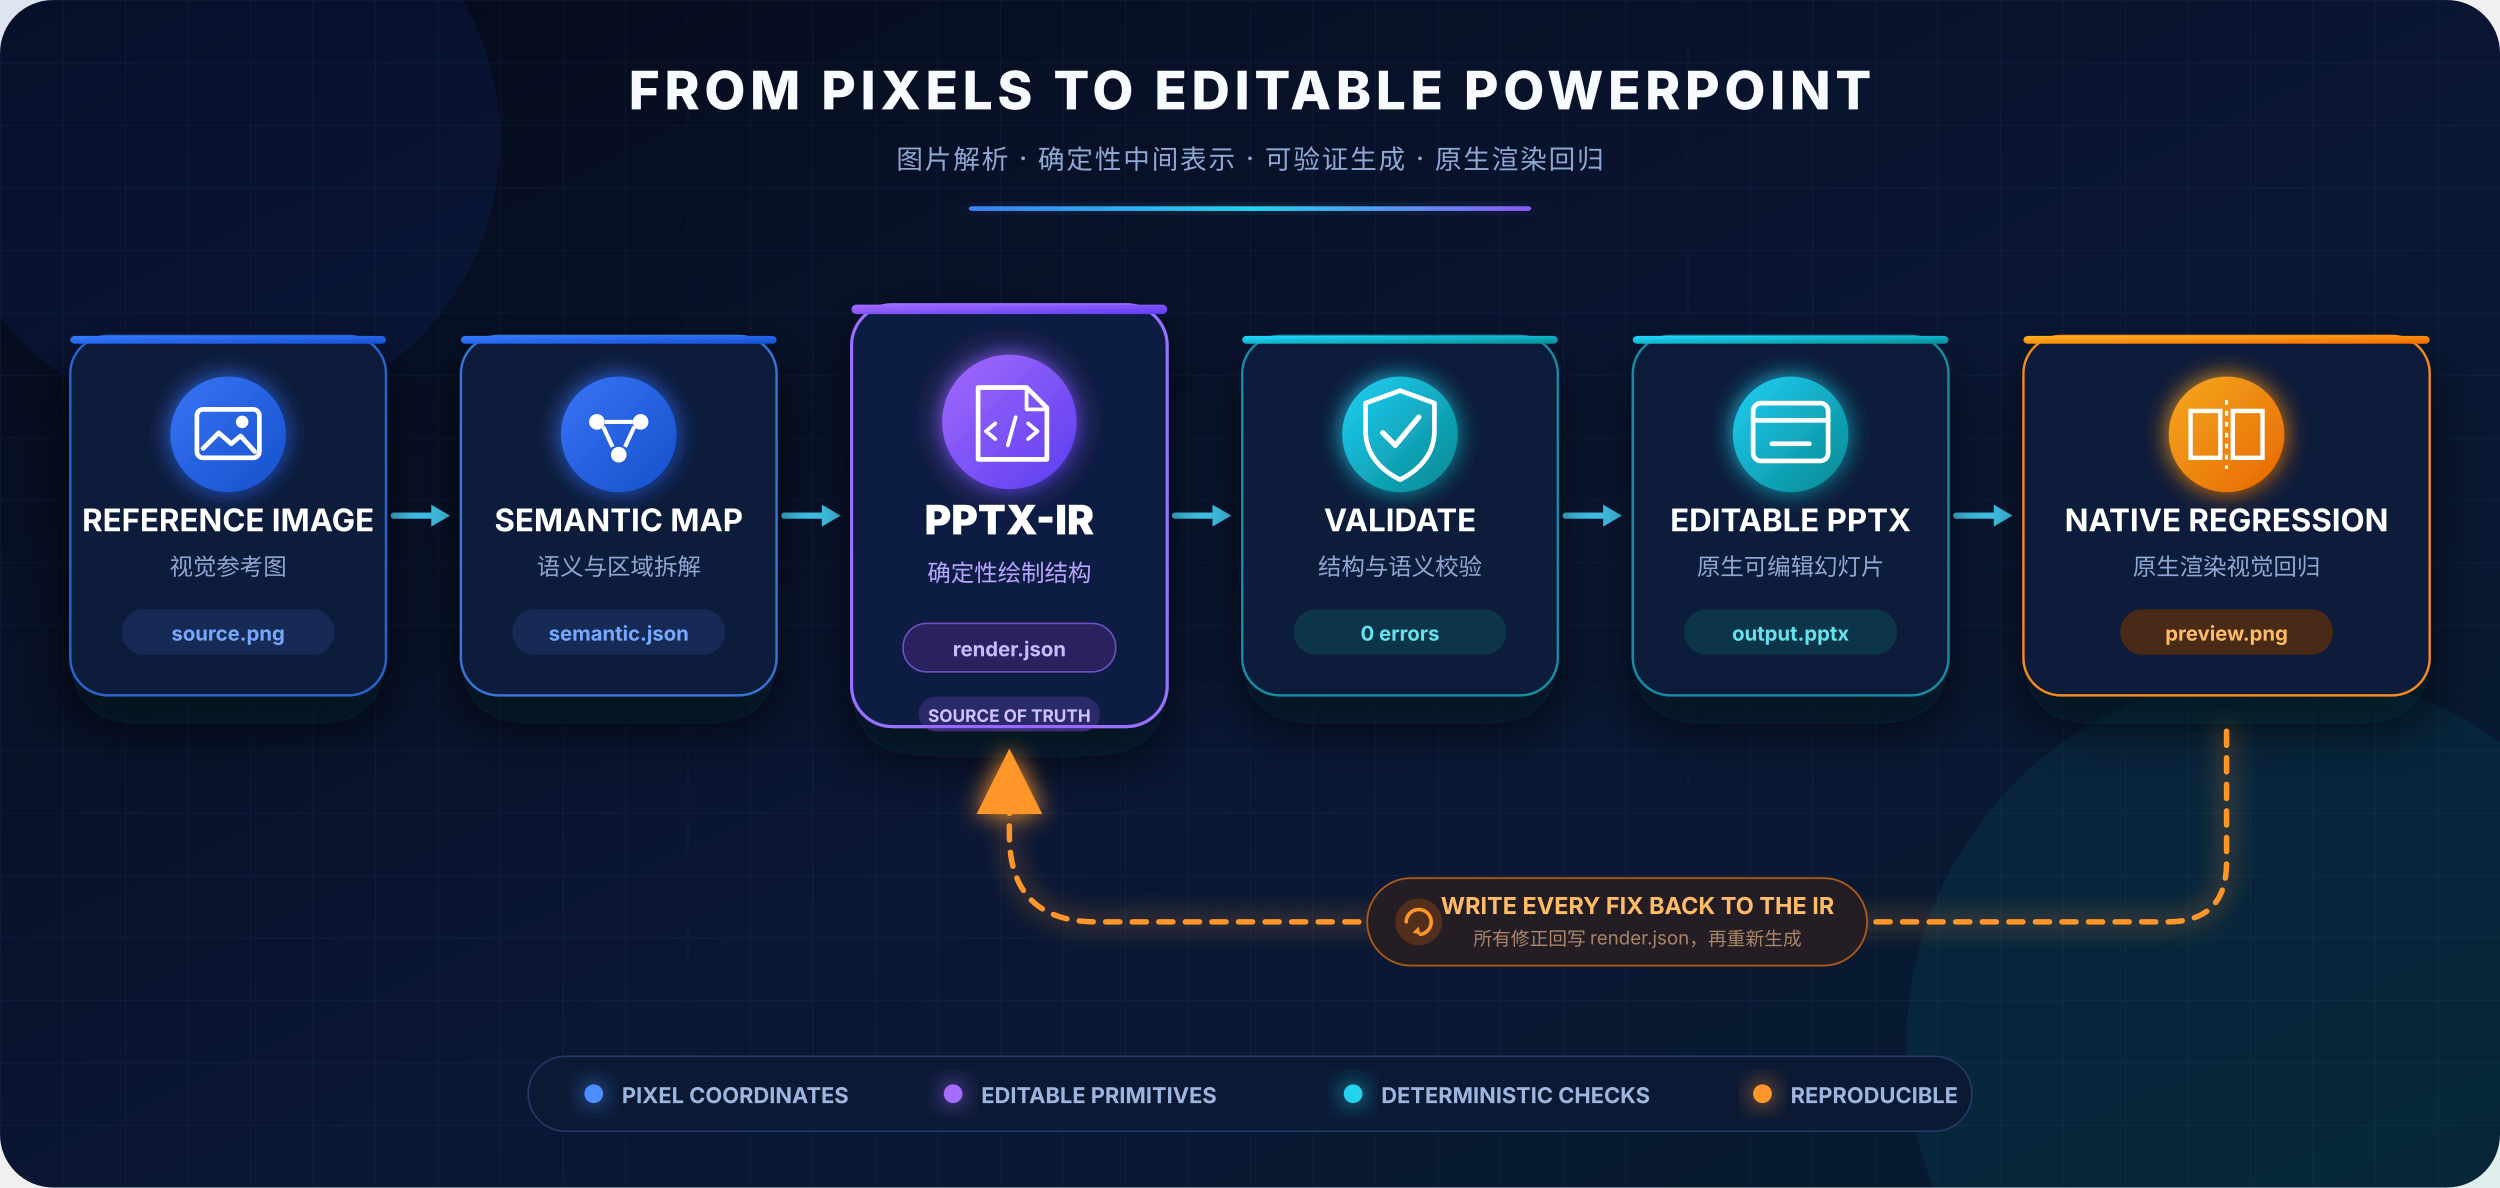
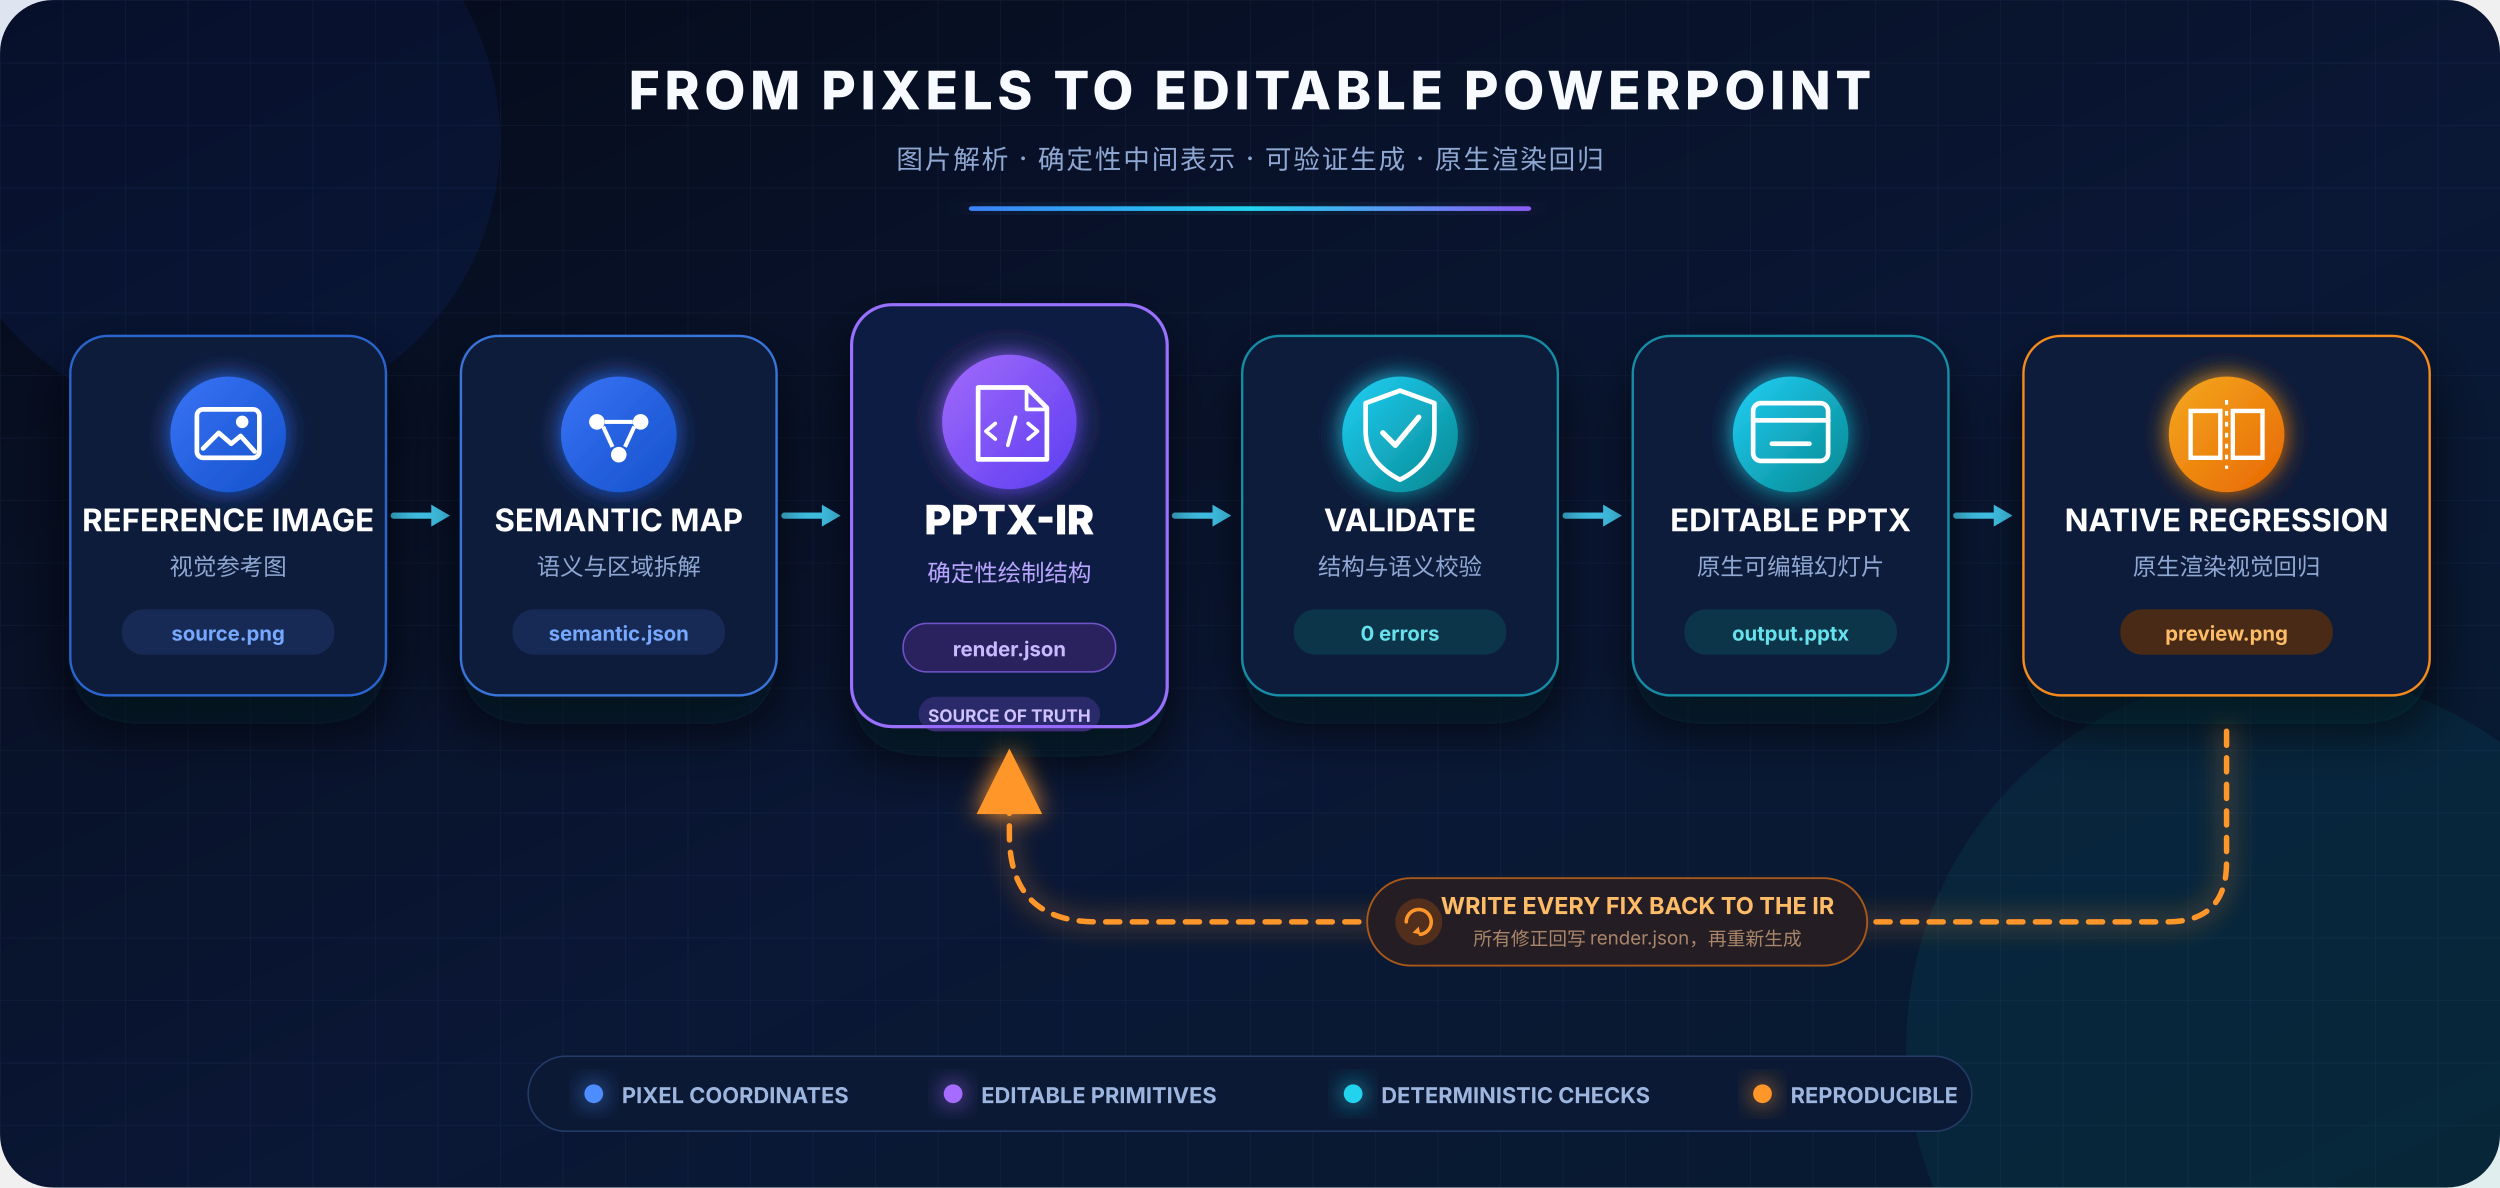
<svg xmlns="http://www.w3.org/2000/svg" width="1600" height="760" viewBox="0 0 1600 760" role="img" aria-labelledby="title desc">
  <defs>
    <linearGradient id="bg" x1="0" y1="0" x2="1" y2="1">
      <stop offset="0" stop-color="#050A18" />
      <stop offset="0.55" stop-color="#0A1735" />
      <stop offset="1" stop-color="#071B2F" />
    </linearGradient>
    <linearGradient id="blue" x1="0" y1="0" x2="1" y2="1">
      <stop offset="0" stop-color="#3878FF" />
      <stop offset="1" stop-color="#1554D1" />
    </linearGradient>
    <linearGradient id="cyan" x1="0" y1="0" x2="1" y2="1">
      <stop offset="0" stop-color="#20D9FF" />
      <stop offset="1" stop-color="#078C93" />
    </linearGradient>
    <linearGradient id="violet" x1="0" y1="0" x2="1" y2="1">
      <stop offset="0" stop-color="#A66CFF" />
      <stop offset="1" stop-color="#5C3DF5" />
    </linearGradient>
    <linearGradient id="orange" x1="0" y1="0" x2="1" y2="1">
      <stop offset="0" stop-color="#FFB020" />
      <stop offset="1" stop-color="#F36B00" />
    </linearGradient>
    <linearGradient id="flow" x1="0" y1="0" x2="1" y2="0">
      <stop offset="0" stop-color="#3B82F6" />
      <stop offset="0.5" stop-color="#22D3EE" />
      <stop offset="1" stop-color="#8B5CF6" />
    </linearGradient>
    <pattern id="grid" width="40" height="40" patternUnits="userSpaceOnUse">
      <path d="M 40 0 L 0 0 0 40" fill="none" stroke="#5C7BB5" stroke-opacity="0.10" stroke-width="1" />
    </pattern>
    <filter id="shadow" x="-30%" y="-30%" width="160%" height="180%">
      <feDropShadow dx="0" dy="18" stdDeviation="18" flood-color="#000817" flood-opacity="0.75" />
    </filter>
    <filter id="glow" x="-80%" y="-80%" width="260%" height="260%">
      <feGaussianBlur stdDeviation="8" result="blur" />
      <feMerge>
        <feMergeNode in="blur" />
        <feMergeNode in="SourceGraphic" />
      </feMerge>
    </filter>
    <marker id="arrow" markerWidth="12" markerHeight="12" refX="10" refY="6" orient="auto" markerUnits="strokeWidth">
      <path d="M 0 0 L 12 6 L 0 12 z" fill="#47D7FF" />
    </marker>
    <marker id="loopArrow" markerWidth="12" markerHeight="12" refX="10" refY="6" orient="auto" markerUnits="strokeWidth">
      <path d="M 0 0 L 12 6 L 0 12 z" fill="#FF9629" />
    </marker>
  </defs>
  <rect width="1600" height="760" rx="34" fill="url(#bg)" />
  <rect width="1600" height="760" rx="34" fill="url(#grid)" />
  <circle cx="140" cy="90" r="180" fill="#165DFF" opacity="0.08" />
  <circle cx="1460" cy="670" r="240" fill="#00D4C8" opacity="0.07" />
  <g font-family="Inter, SF Pro Display, Microsoft YaHei, sans-serif">
    <text x="800" y="70" text-anchor="middle" fill="#F7FAFF" font-size="34" font-weight="800" letter-spacing="3">FROM PIXELS TO EDITABLE POWERPOINT</text>
    <text x="800" y="108" text-anchor="middle" fill="#8FA8D3" font-size="17" font-weight="500" letter-spacing="1.2">图片解析 · 确定性中间表示 · 可验证生成 · 原生渲染回归</text>
    <rect x="620" y="132" width="360" height="3" rx="2" fill="url(#flow)" filter="url(#glow)" />
    <g fill="#47D7FF" stroke="#47D7FF" stroke-width="4" stroke-linecap="round">
      <path d="M 252 330 H 278 M 502 330 H 528 M 752 330 H 778 M 1002 330 H 1028 M 1252 330 H 1278" fill="none" />
      <path d="M 276 323 L 288 330 L 276 337 Z M 526 323 L 538 330 L 526 337 Z M 776 323 L 788 330 L 776 337 Z M 1026 323 L 1038 330 L 1026 337 Z M 1276 323 L 1288 330 L 1276 337 Z" stroke="none" />
    </g>
    <g filter="url(#shadow)">
      <rect x="45" y="215" width="202" height="230" rx="24" fill="#0E1C3A" stroke="#2C65CE" stroke-width="1.5" />
-       <rect x="45" y="215" width="202" height="5" rx="3" fill="url(#blue)" />
      <circle cx="146" cy="278" r="37" fill="url(#blue)" opacity="0.95" filter="url(#glow)" />
      <rect x="126" y="262" width="40" height="31" rx="4" fill="none" stroke="#FFFFFF" stroke-width="3" />
      <circle cx="155" cy="270" r="4" fill="#FFFFFF" />
      <path d="M 130 287 L 140 277 L 148 284 L 154 279 L 163 289" fill="none" stroke="#FFFFFF" stroke-width="3" stroke-linecap="round" stroke-linejoin="round" />
      <text x="146" y="340" text-anchor="middle" fill="#FFFFFF" font-size="20" font-weight="750">REFERENCE IMAGE</text>
      <text x="146" y="368" text-anchor="middle" fill="#8FA8D3" font-size="15">视觉参考图</text>
      <rect x="78" y="390" width="136" height="29" rx="14" fill="#172C54" />
      <text x="146" y="410" text-anchor="middle" fill="#77A8FF" font-size="13" font-weight="650">source.png</text>
    </g>
    <g filter="url(#shadow)">
      <rect x="295" y="215" width="202" height="230" rx="24" fill="#0E1C3A" stroke="#3974D8" stroke-width="1.5" />
-       <rect x="295" y="215" width="202" height="5" rx="3" fill="url(#blue)" />
      <circle cx="396" cy="278" r="37" fill="url(#blue)" opacity="0.95" filter="url(#glow)" />
      <circle cx="382" cy="270" r="5" fill="#FFFFFF" />
      <circle cx="410" cy="270" r="5" fill="#FFFFFF" />
      <circle cx="396" cy="291" r="5" fill="#FFFFFF" />
      <path d="M 386 273 L 392 286 M 406 273 L 400 286 M 387 270 H 405" stroke="#FFFFFF" stroke-width="2.6" fill="none" />
      <text x="396" y="340" text-anchor="middle" fill="#FFFFFF" font-size="20" font-weight="750">SEMANTIC MAP</text>
      <text x="396" y="368" text-anchor="middle" fill="#8FA8D3" font-size="15">语义与区域拆解</text>
      <rect x="328" y="390" width="136" height="29" rx="14" fill="#172C54" />
      <text x="396" y="410" text-anchor="middle" fill="#77A8FF" font-size="13" font-weight="650">semantic.json</text>
    </g>
    <g filter="url(#shadow)">
      <rect x="545" y="195" width="202" height="270" rx="26" fill="#111E43" stroke="#9A70FF" stroke-width="2" />
-       <rect x="545" y="195" width="202" height="6" rx="3" fill="url(#violet)" />
      <circle cx="646" cy="270" r="43" fill="url(#violet)" opacity="0.98" filter="url(#glow)" />
      <path d="M 626 248 H 657 L 670 261 V 294 H 626 Z" fill="none" stroke="#FFFFFF" stroke-width="3" stroke-linejoin="round" />
      <path d="M 657 248 V 262 H 670 M 637 271 L 631 276 L 637 281 M 658 271 L 664 276 L 658 281 M 650 267 L 645 285" fill="none" stroke="#FFFFFF" stroke-width="2.4" stroke-linecap="round" stroke-linejoin="round" />
      <text x="646" y="342" text-anchor="middle" fill="#FFFFFF" font-size="26" font-weight="850">PPTX-IR</text>
      <text x="646" y="372" text-anchor="middle" fill="#B8A5FF" font-size="15">确定性绘制结构</text>
      <rect x="578" y="399" width="136" height="31" rx="15" fill="#2B225E" stroke="#6E52C7" />
      <text x="646" y="420" text-anchor="middle" fill="#C9BAFF" font-size="13" font-weight="700">render.json</text>
      <rect x="588" y="446" width="116" height="22" rx="11" fill="#8B5CF6" opacity="0.22" />
      <text x="646" y="462" text-anchor="middle" fill="#CFC2FF" font-size="11" font-weight="700">SOURCE OF TRUTH</text>
    </g>
    <g filter="url(#shadow)">
      <rect x="795" y="215" width="202" height="230" rx="24" fill="#0E1C3A" stroke="#168CA5" stroke-width="1.5" />
-       <rect x="795" y="215" width="202" height="5" rx="3" fill="url(#cyan)" />
      <circle cx="896" cy="278" r="37" fill="url(#cyan)" opacity="0.95" filter="url(#glow)" />
      <path d="M 896 250 L 918 258 V 276 C 918 291 908 301 896 307 C 884 301 874 291 874 276 V 258 Z" fill="none" stroke="#FFFFFF" stroke-width="3" stroke-linejoin="round" />
      <path d="M 885 277 L 893 285 L 908 267" fill="none" stroke="#FFFFFF" stroke-width="3.4" stroke-linecap="round" stroke-linejoin="round" />
      <text x="896" y="340" text-anchor="middle" fill="#FFFFFF" font-size="20" font-weight="750">VALIDATE</text>
      <text x="896" y="368" text-anchor="middle" fill="#8FA8D3" font-size="15">结构与语义校验</text>
      <rect x="828" y="390" width="136" height="29" rx="14" fill="#113548" />
      <text x="896" y="410" text-anchor="middle" fill="#65E2EE" font-size="13" font-weight="650">0 errors</text>
    </g>
    <g filter="url(#shadow)">
      <rect x="1045" y="215" width="202" height="230" rx="24" fill="#0E1C3A" stroke="#168CA5" stroke-width="1.5" />
-       <rect x="1045" y="215" width="202" height="5" rx="3" fill="url(#cyan)" />
      <circle cx="1146" cy="278" r="37" fill="url(#cyan)" opacity="0.95" filter="url(#glow)" />
      <rect x="1122" y="258" width="48" height="37" rx="5" fill="none" stroke="#FFFFFF" stroke-width="3" />
      <path d="M 1122 269 H 1170 M 1134 284 H 1158" stroke="#FFFFFF" stroke-width="3" stroke-linecap="round" />
      <text x="1146" y="340" text-anchor="middle" fill="#FFFFFF" font-size="20" font-weight="750">EDITABLE PPTX</text>
      <text x="1146" y="368" text-anchor="middle" fill="#8FA8D3" font-size="15">原生可编辑幻灯片</text>
      <rect x="1078" y="390" width="136" height="29" rx="14" fill="#113548" />
      <text x="1146" y="410" text-anchor="middle" fill="#65E2EE" font-size="13" font-weight="650">output.pptx</text>
    </g>
    <g filter="url(#shadow)">
      <rect x="1295" y="215" width="260" height="230" rx="24" fill="#0E1C3A" stroke="#F58B1F" stroke-width="1.5" />
-       <rect x="1295" y="215" width="260" height="5" rx="3" fill="url(#orange)" />
      <circle cx="1425" cy="278" r="37" fill="url(#orange)" opacity="0.95" filter="url(#glow)" />
      <path d="M 1402 263 H 1421 V 293 H 1402 Z M 1429 263 H 1448 V 293 H 1429 Z" fill="none" stroke="#FFFFFF" stroke-width="2.8" />
      <path d="M 1425 256 V 300" stroke="#FFFFFF" stroke-width="2" stroke-dasharray="3 4" />
      <text x="1425" y="340" text-anchor="middle" fill="#FFFFFF" font-size="20" font-weight="750">NATIVE REGRESSION</text>
      <text x="1425" y="368" text-anchor="middle" fill="#8FA8D3" font-size="15">原生渲染视觉回归</text>
      <rect x="1357" y="390" width="136" height="29" rx="14" fill="#482B14" />
      <text x="1425" y="410" text-anchor="middle" fill="#FFBC67" font-size="13" font-weight="650">preview.png</text>
    </g>
    <path d="M 1425 468 V 552 Q 1425 590 1387 590 H 702 Q 646 590 646 534 V 486" fill="none" stroke="#FF9629" stroke-width="3.5" stroke-dasharray="9 8" stroke-linecap="round" marker-end="url(#loopArrow)" filter="url(#glow)" />
    <rect x="875" y="562" width="320" height="56" rx="28" fill="#251D24" stroke="#A85819" stroke-width="1.2" />
    <circle cx="908" cy="590" r="15" fill="#F36B00" opacity="0.22" />
    <path d="M 900 590 A 8 8 0 1 1 909 598" fill="none" stroke="#FF9629" stroke-width="2.3" stroke-linecap="round" />
    <path d="M 909 598 L 904 597 L 908 593" fill="#FF9629" />
    <text x="1048" y="585" text-anchor="middle" fill="#FFBC67" font-size="15" font-weight="750">WRITE EVERY FIX BACK TO THE IR</text>
    <text x="1048" y="605" text-anchor="middle" fill="#A98669" font-size="12">所有修正回写 render.json，再重新生成</text>
    <g transform="translate(338 676)">
      <rect x="0" y="0" width="924" height="48" rx="24" fill="#0B1934" stroke="#233C67" />
      <circle cx="42" cy="24" r="6" fill="#4D8DFF" filter="url(#glow)" />
      <text x="60" y="30" fill="#9DB6DF" font-size="14" font-weight="650">PIXEL COORDINATES</text>
      <circle cx="272" cy="24" r="6" fill="#A66CFF" filter="url(#glow)" />
      <text x="290" y="30" fill="#9DB6DF" font-size="14" font-weight="650">EDITABLE PRIMITIVES</text>
      <circle cx="528" cy="24" r="6" fill="#22D3EE" filter="url(#glow)" />
      <text x="546" y="30" fill="#9DB6DF" font-size="14" font-weight="650">DETERMINISTIC CHECKS</text>
      <circle cx="790" cy="24" r="6" fill="#FF9629" filter="url(#glow)" />
      <text x="808" y="30" fill="#9DB6DF" font-size="14" font-weight="650">REPRODUCIBLE</text>
    </g>
  </g>
</svg>
